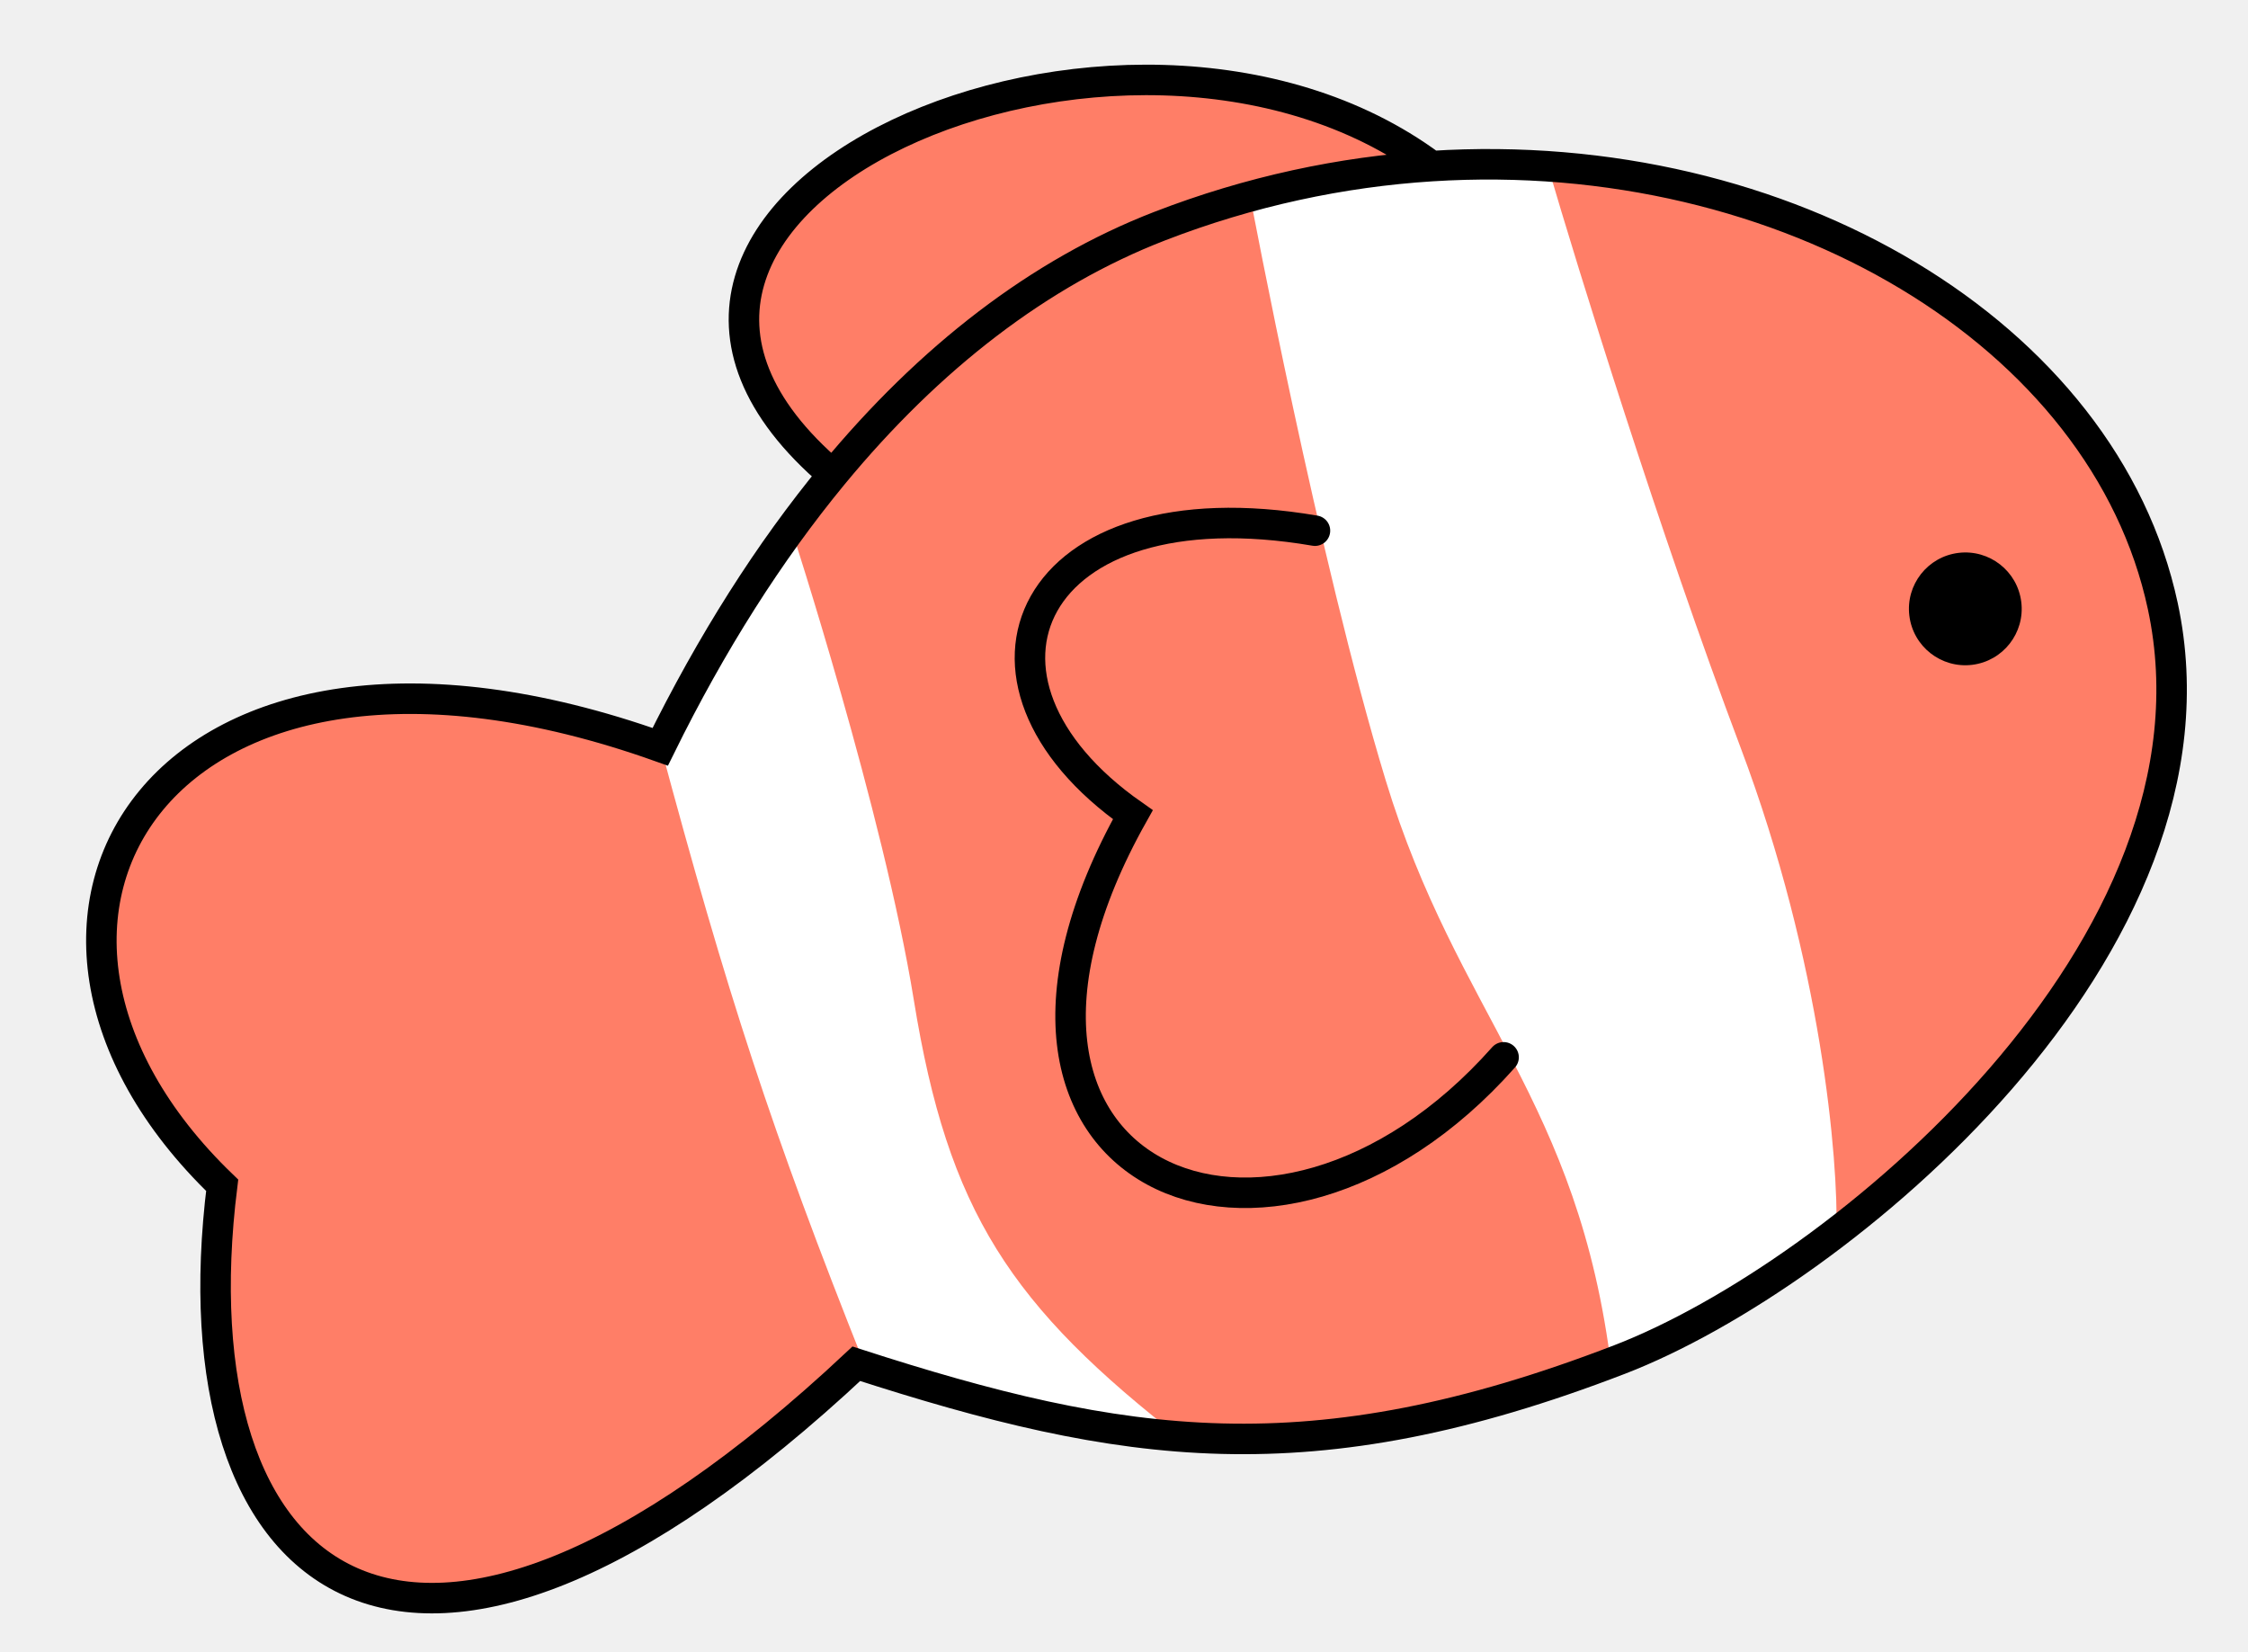
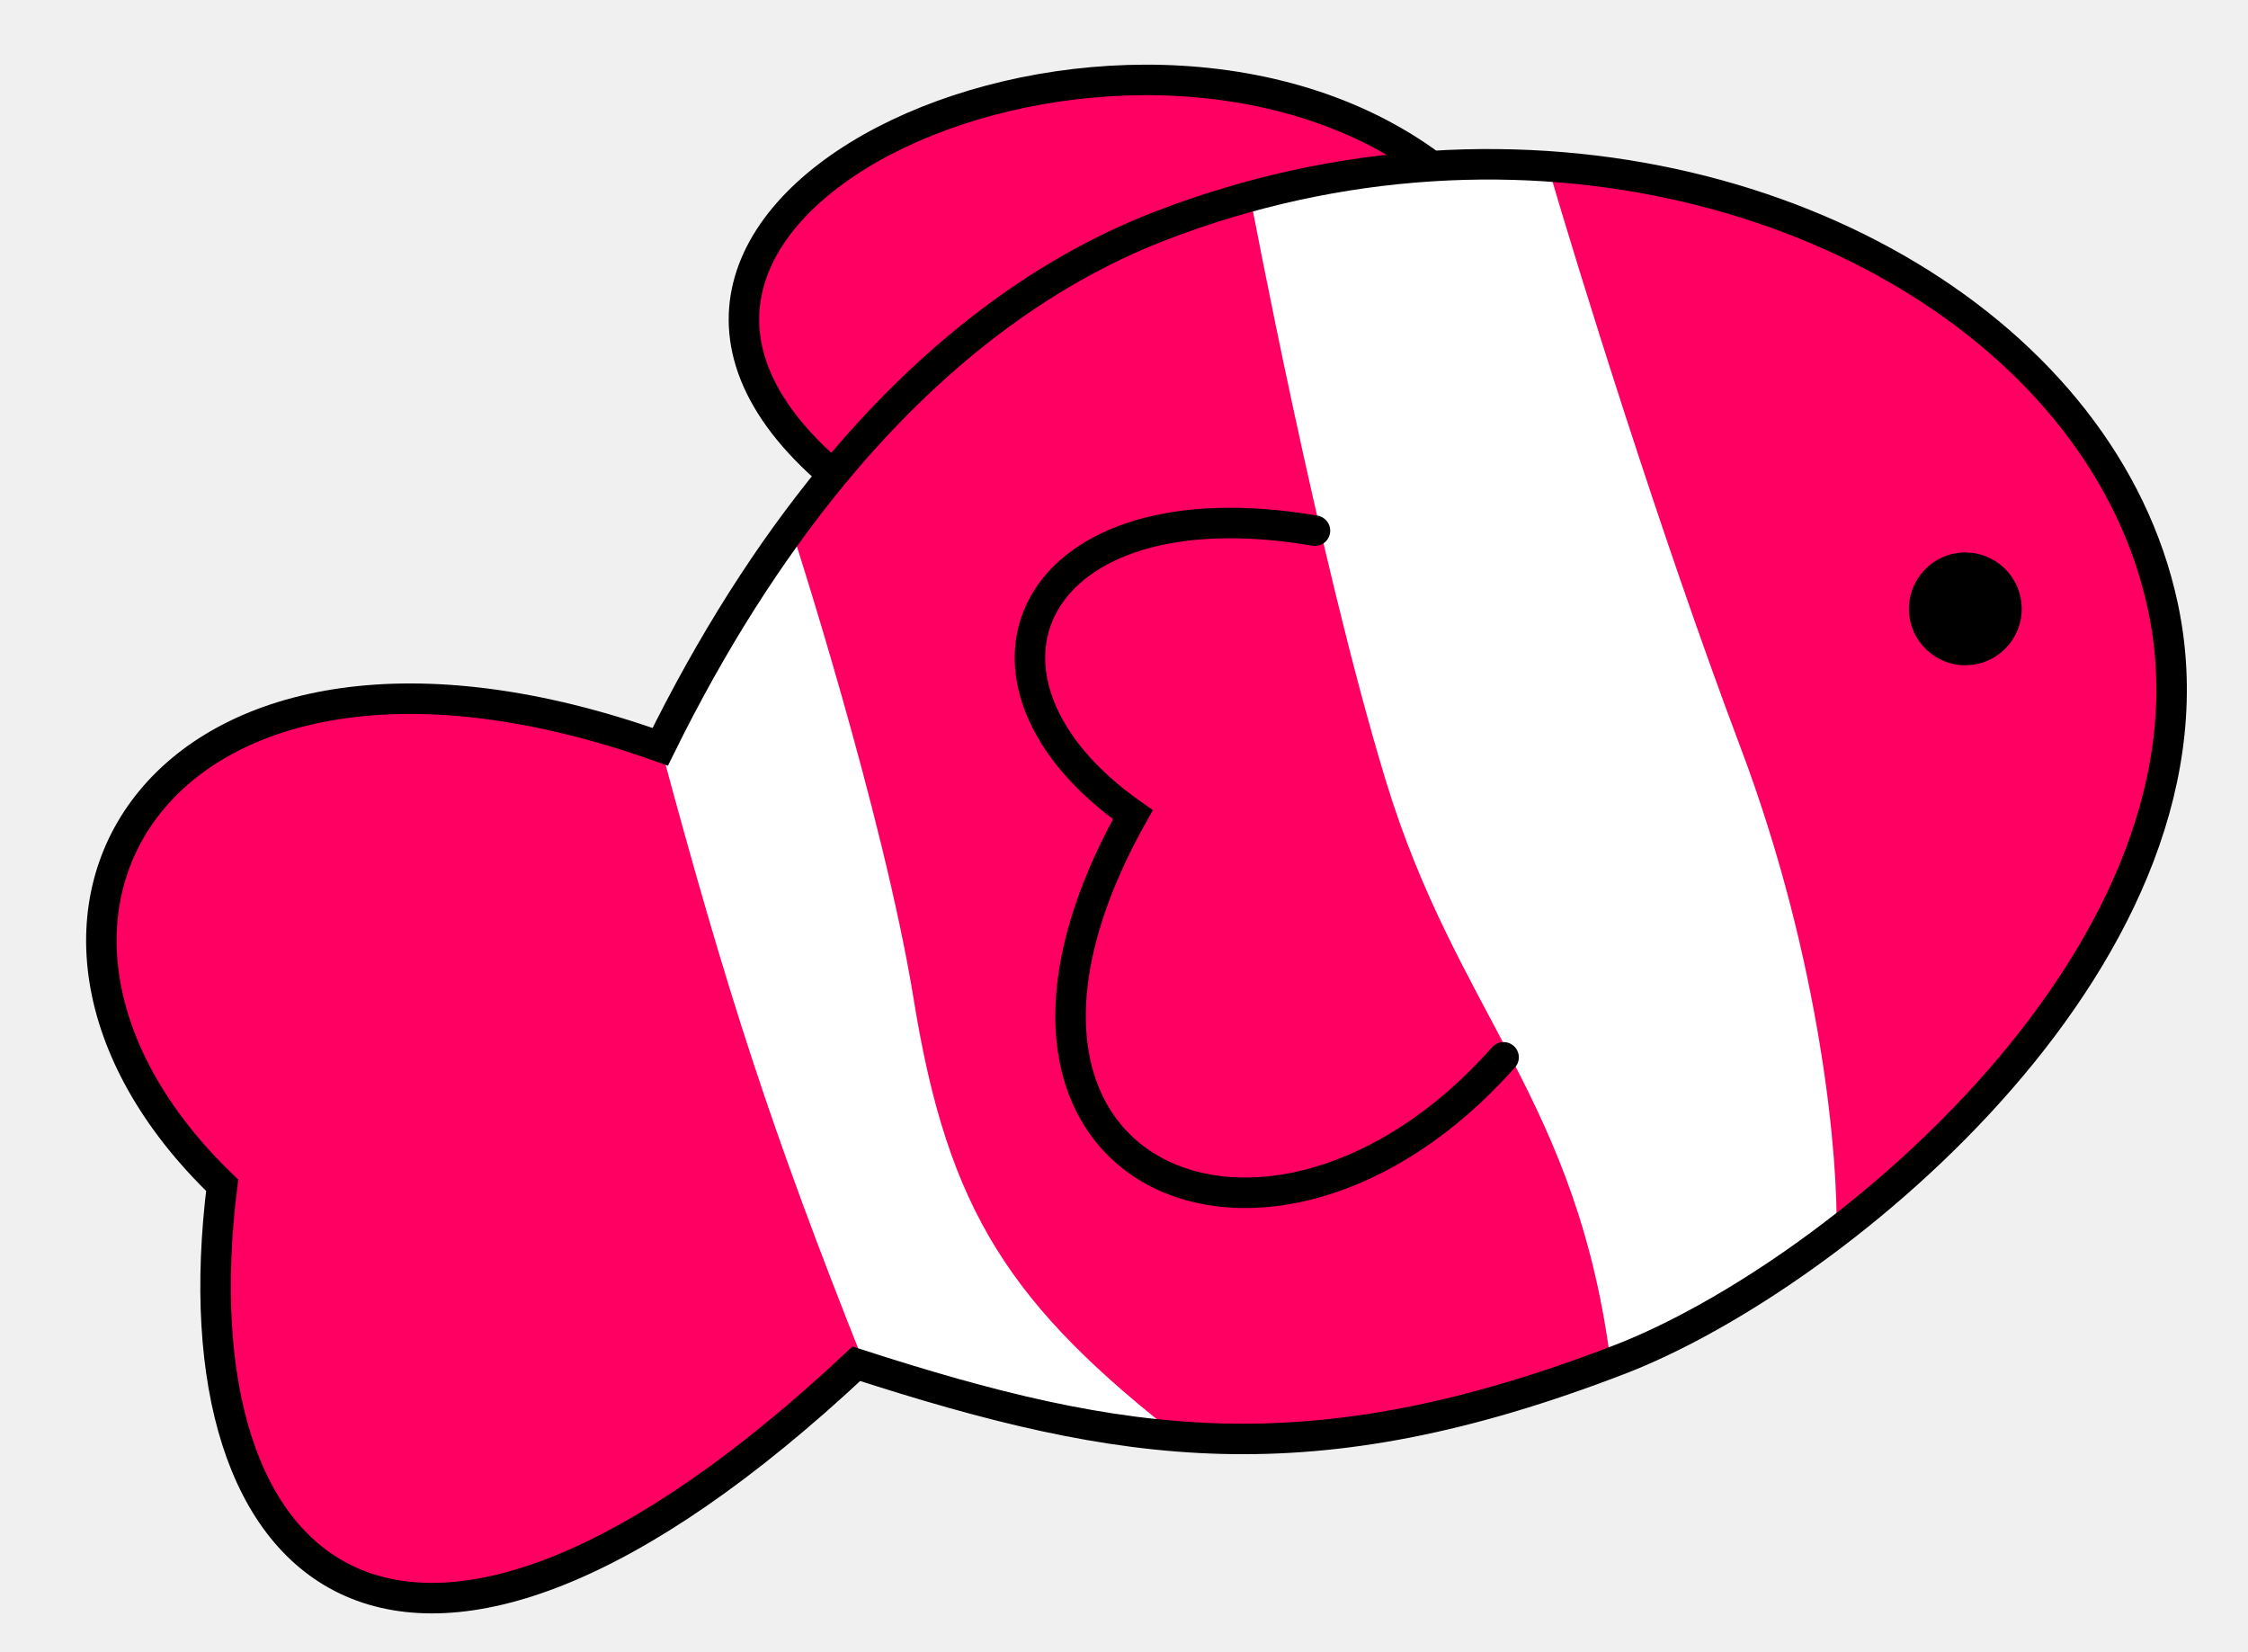
<svg xmlns="http://www.w3.org/2000/svg" width="1032" height="758" viewBox="0 0 1032 758" fill="none">
  <g clip-path="url(#a)">
-     <path d="M101.993 544.072c-126.315-121.618-27.425-282.68 201.108-201.267 23.485-47.684 50.069-89.568 79.261-124.953C236.877 94.223 516.088-28.484 657.198 76.245c162.743-10.356 308.94 77.188 335.686 201.964 33.506 156.325-149.031 307.18-249.266 345.807-142.135 54.775-228.064 41.556-350.494 1.987-206.91 193.819-313.96 100.845-291.131-81.931" fill="#ff7e67" />
+     <path d="M101.993 544.072c-126.315-121.618-27.425-282.68 201.108-201.267 23.485-47.684 50.069-89.568 79.261-124.953C236.877 94.223 516.088-28.484 657.198 76.245c162.743-10.356 308.94 77.188 335.686 201.964 33.506 156.325-149.031 307.18-249.266 345.807-142.135 54.775-228.064 41.556-350.494 1.987-206.91 193.819-313.96 100.845-291.131-81.931" fill="#ff0062" />
    <path d="M419.522 459.105c-13.965-86.287-56.341-216.618-56.341-216.618-28.075 36.74-41.442 58.329-60.277 98.71 30.879 114.908 51.132 177.596 94.1 285.42 46.109 18.164 79.027 25.464 146.722 34.842-80.066-61.987-108.544-105.593-124.204-202.354m379.549-115.919c-37.31-98.982-74.655-219.639-88.663-267.594-56.602-1.443-85.61 4.006-136.093 16.607 0 0 30.776 163.955 61.82 265.976 32.892 108.093 88.549 146.346 103.652 270.115 42.152-20.581 64.887-34.102 103.288-62.631.878-32.915-6.695-123.49-44.004-222.473" fill="#fff" />
    <path d="M657.198 76.245c162.743-10.356 308.94 77.188 335.686 201.964 33.506 156.325-149.031 307.18-249.266 345.807-142.135 54.775-228.064 41.556-350.494 1.987-206.91 193.819-313.96 100.845-291.131-81.931-126.315-121.618-27.425-282.68 201.108-201.267 23.485-47.684 50.069-89.568 79.261-124.953M657.198 76.245c-41.15 2.618-83.358 11.496-124.961 27.614-54.86 21.253-105.396 60.078-149.875 113.993M657.198 76.245C516.088-28.484 236.877 94.223 382.362 217.852" stroke="#000" stroke-width="14" stroke-linecap="round" />
    <path d="M603.665 243.594c-131.626-22.547-172.197 68.321-83.602 130.376-93.348 166.367 62.654 232.704 170.198 111.369" stroke="#000" stroke-width="14" stroke-linecap="round" />
    <circle cx="902.228" cy="279.483" r="25.884" transform="rotate(-6.957 902.228 279.483)" fill="#000" />
  </g>
  <defs>
    <clipPath id="a">
      <path fill="#fff" d="M0 0h1032v758H0z" />
    </clipPath>
  </defs>
</svg>
